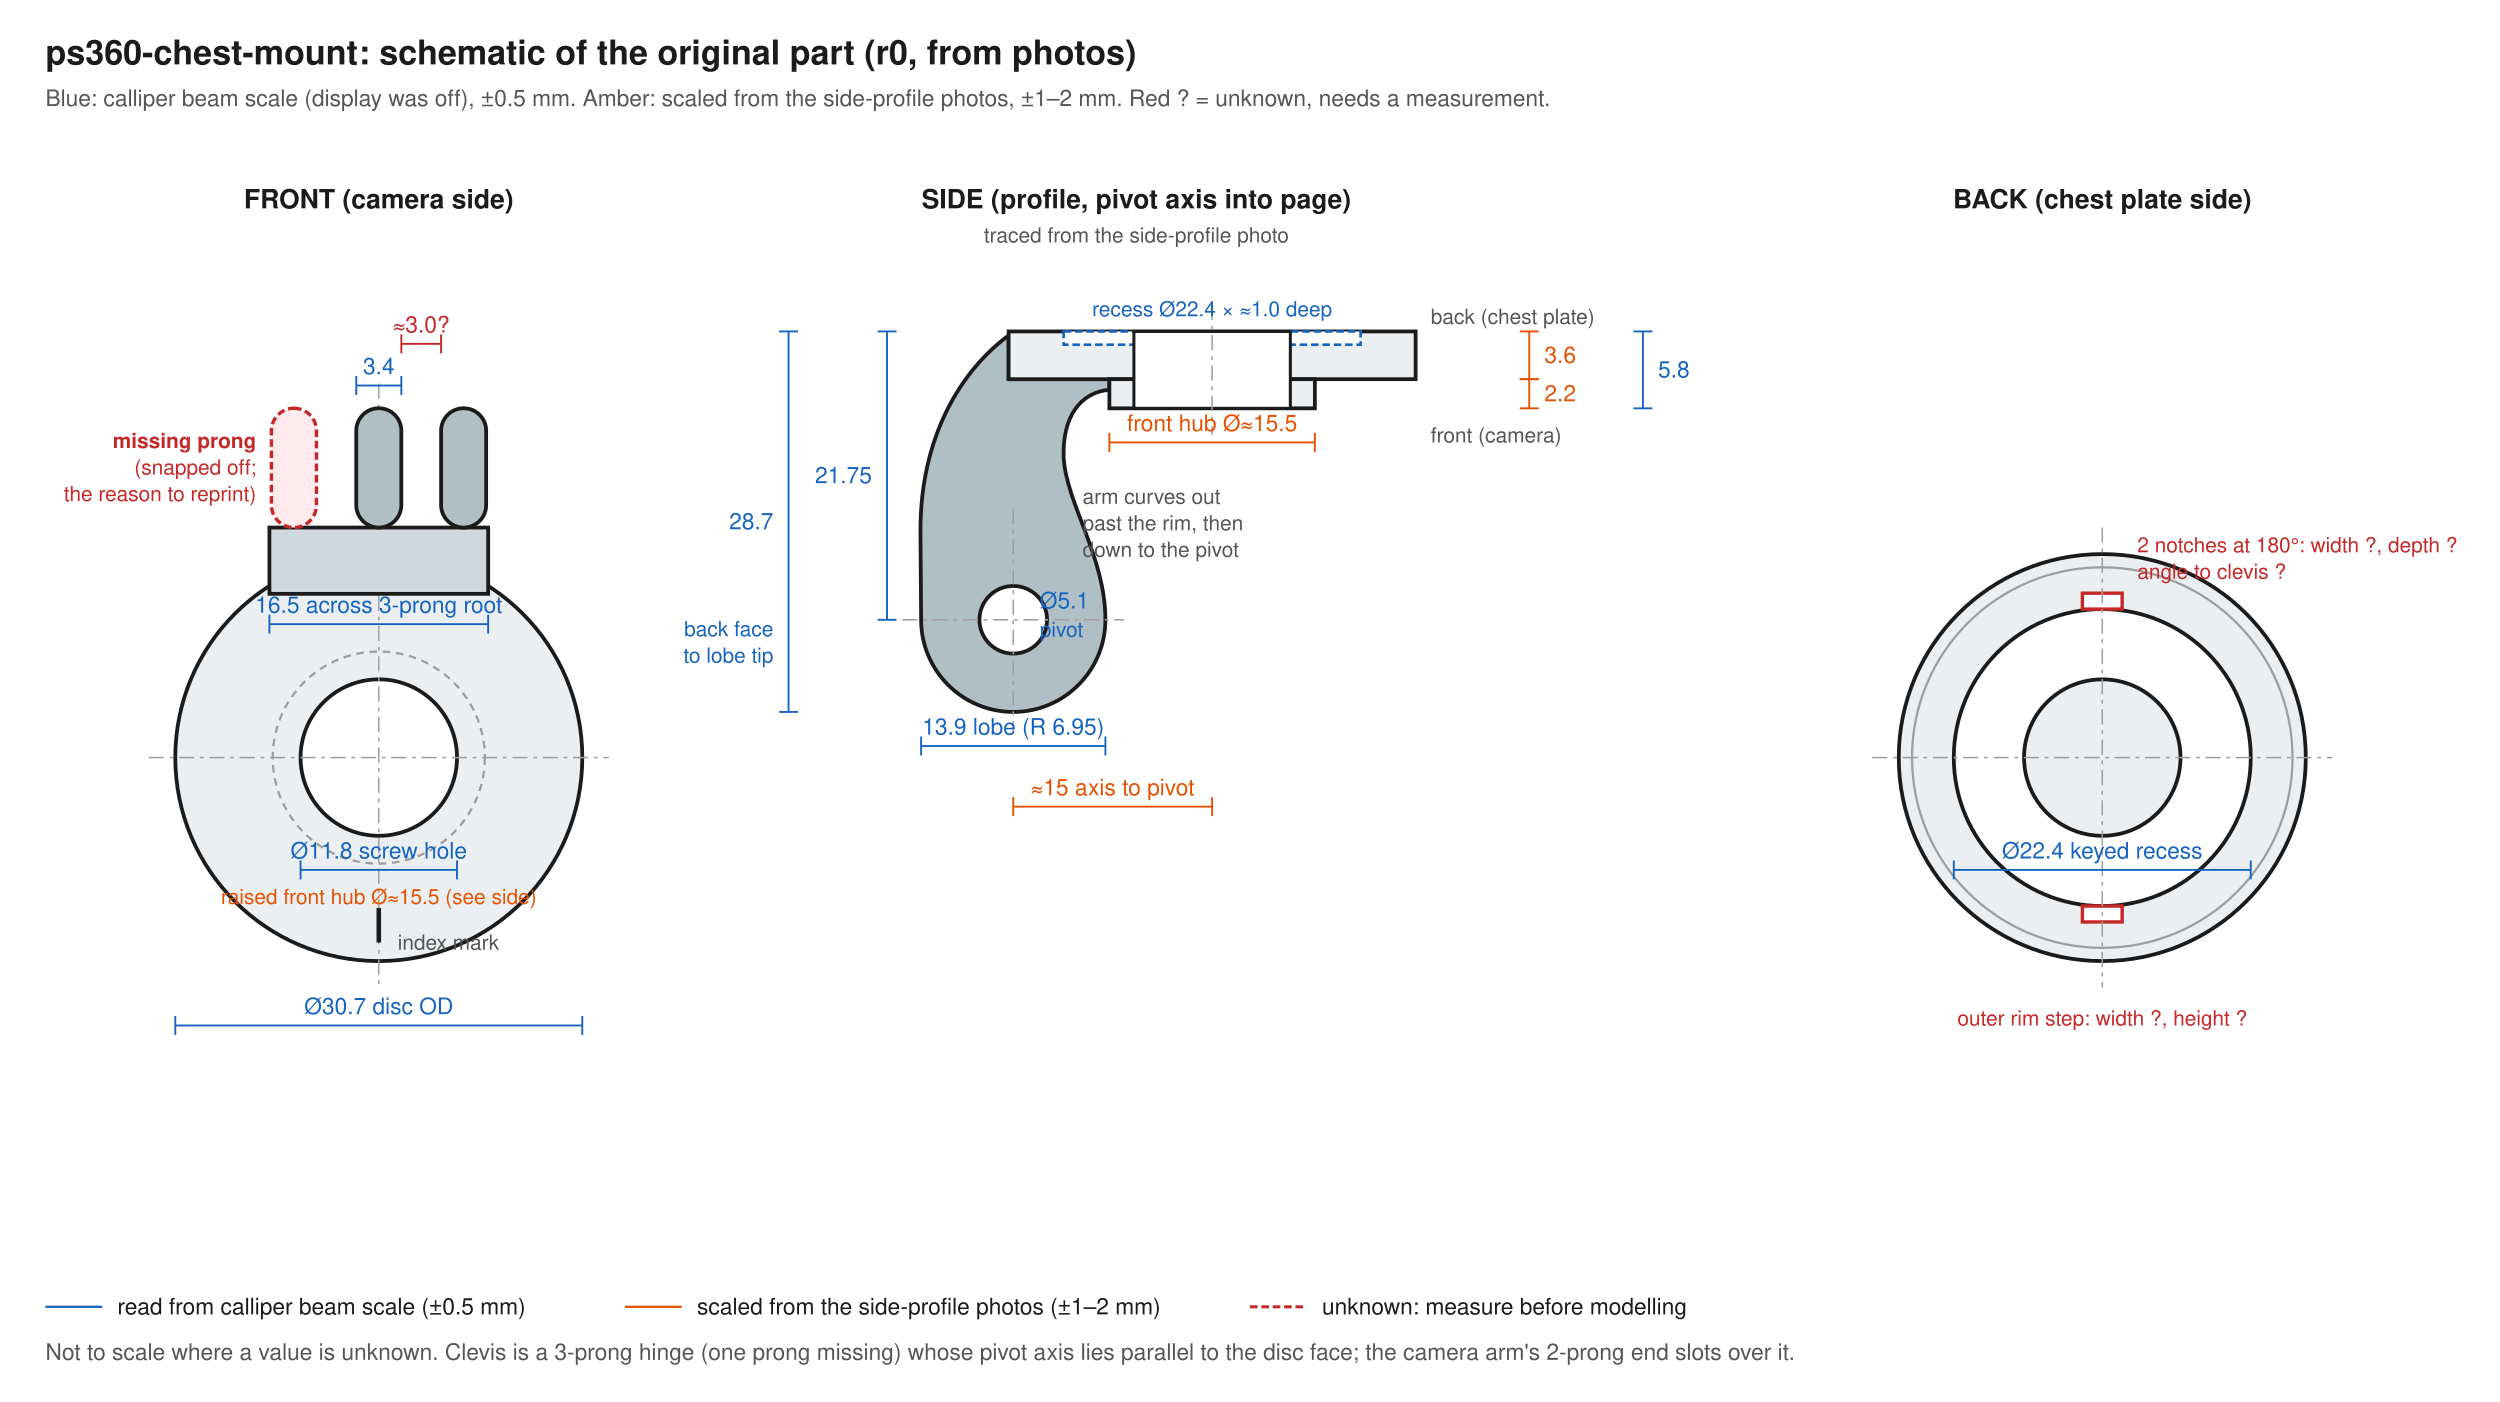
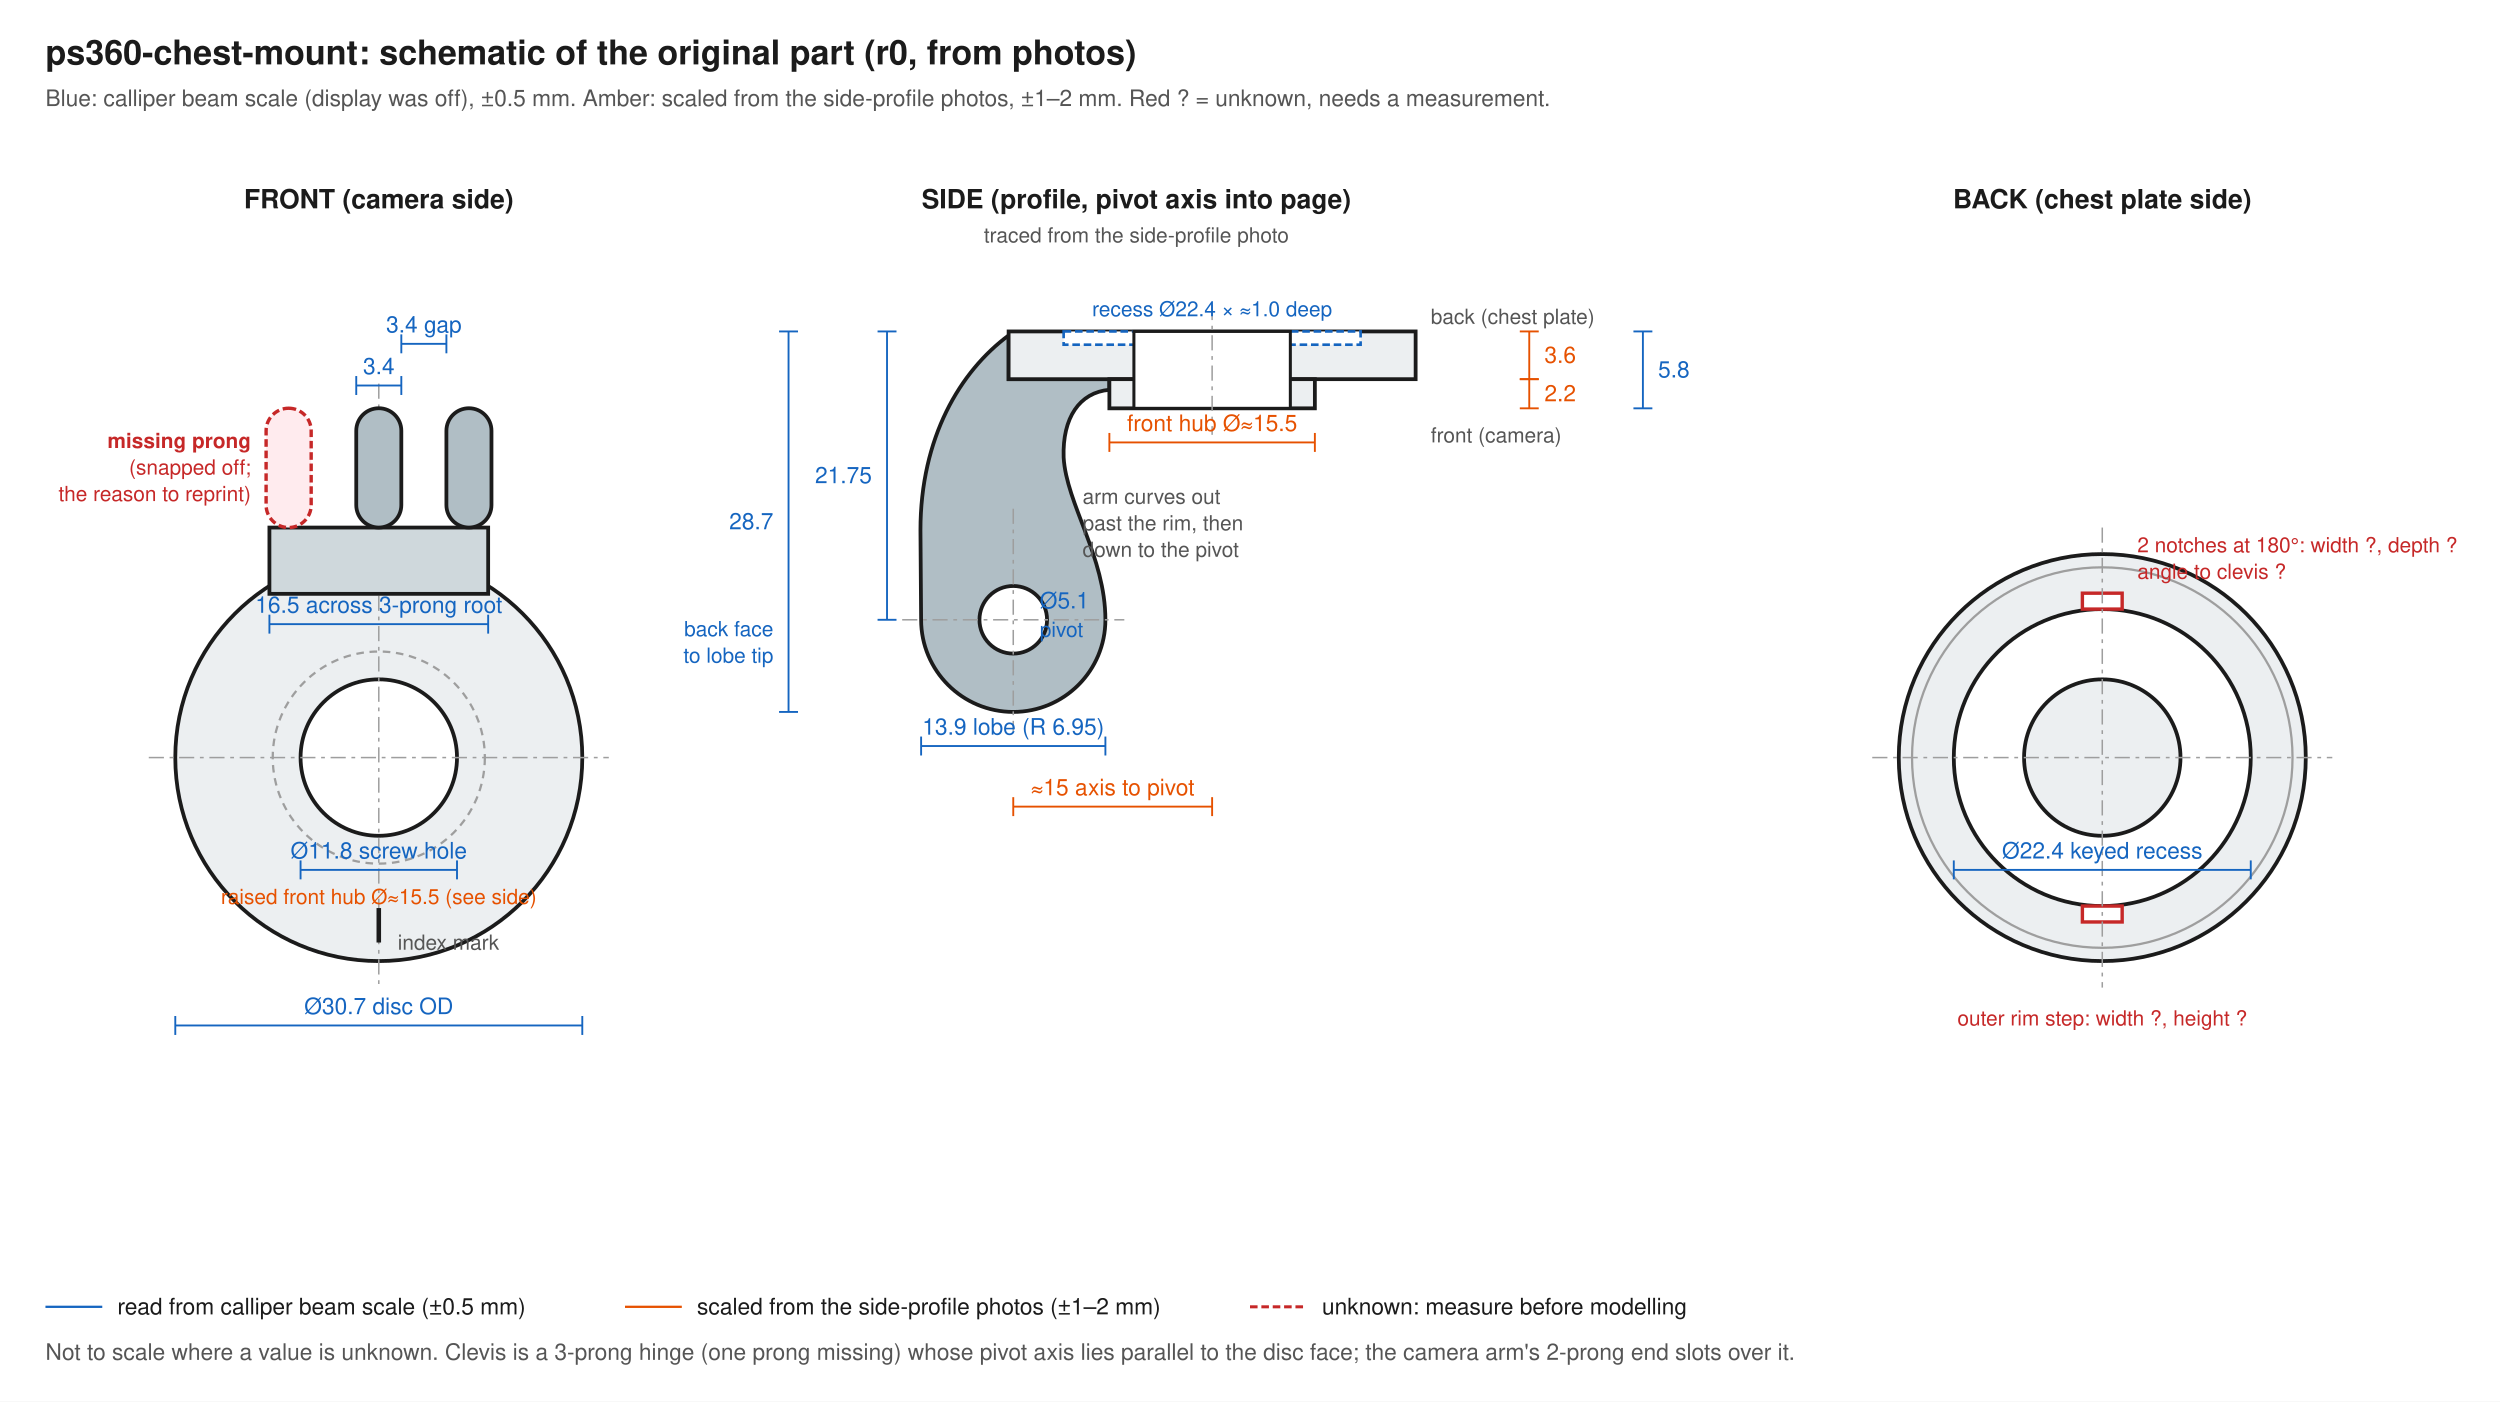
<svg xmlns="http://www.w3.org/2000/svg" width="1320" height="740" viewBox="0 0 1320 740" font-family="Helvetica, Arial, sans-serif">
  <rect width="1320" height="740" fill="white" />
  <text x="24" y="34" fill="#1b1b1b" font-size="18" text-anchor="start" font-weight="bold">ps360-chest-mount: schematic of the original part (r0, from photos)</text>
  <text x="24" y="56" fill="#555" font-size="12" text-anchor="start" font-weight="normal">Blue: calliper beam scale (display was off), ±0.5 mm. Amber: scaled from the side-profile photos, ±1–2 mm. Red ? = unknown, needs a measurement.</text>
  <text x="200" y="110" fill="#1b1b1b" font-size="14" text-anchor="middle" font-weight="bold">FRONT (camera side)</text>
  <circle cx="200" cy="400" r="107.45" fill="#eceff1" stroke="#1b1b1b" stroke-width="2" />
  <circle cx="200" cy="400" r="56.0" fill="none" stroke="#9e9e9e" stroke-width="1.2" stroke-dasharray="4 3" />
  <circle cx="200" cy="400" r="41.3" fill="white" stroke="#1b1b1b" stroke-width="2" />
  <line x1="78.55" y1="400" x2="321.45" y2="400" stroke="#9e9e9e" stroke-width="0.8" stroke-dasharray="8 3 2 3" />
  <line x1="200" y1="202.55" x2="200" y2="521.45" stroke="#9e9e9e" stroke-width="0.8" stroke-dasharray="8 3 2 3" />
  <rect x="198.8" y="479.45" width="2.4" height="18.2" fill="#1b1b1b" />
  <text x="210" y="501.45" fill="#555" font-size="11" text-anchor="start" font-weight="normal">index mark</text>
  <rect x="142.25" y="278.55" width="115.5" height="35" fill="#cfd8dc" stroke="#1b1b1b" stroke-width="2" />
-   <rect x="143.3" y="215.55" width="23.8" height="63" rx="11.9" fill="#ffebee" stroke="#c62828" stroke-width="1.8" stroke-dasharray="4 2" />
+   <rect x="140.5" y="215.55" width="23.8" height="63" rx="11.9" fill="#ffebee" stroke="#c62828" stroke-width="1.8" stroke-dasharray="4 2" />
  <rect x="188.1" y="215.55" width="23.8" height="63" rx="11.9" fill="#b0bec5" stroke="#1b1b1b" stroke-width="2" />
-   <rect x="232.9" y="215.55" width="23.8" height="63" rx="11.9" fill="#b0bec5" stroke="#1b1b1b" stroke-width="2" />
-   <text x="135.3" y="236.55" fill="#c62828" font-size="11" text-anchor="end" font-weight="bold">missing prong</text>
-   <text x="135.3" y="250.55" fill="#c62828" font-size="11" text-anchor="end" font-weight="normal">(snapped off;</text>
-   <text x="135.3" y="264.55" fill="#c62828" font-size="11" text-anchor="end" font-weight="normal">the reason to reprint)</text>
+   <rect x="235.7" y="215.55" width="23.8" height="63" rx="11.9" fill="#b0bec5" stroke="#1b1b1b" stroke-width="2" />
+   <text x="132.5" y="236.55" fill="#c62828" font-size="11" text-anchor="end" font-weight="bold">missing prong</text>
+   <text x="132.5" y="250.55" fill="#c62828" font-size="11" text-anchor="end" font-weight="normal">(snapped off;</text>
+   <text x="132.5" y="264.55" fill="#c62828" font-size="11" text-anchor="end" font-weight="normal">the reason to reprint)</text>
  <line x1="92.55" y1="541.45" x2="307.45" y2="541.45" stroke="#1565c0" stroke-width="1" />
  <line x1="92.55" y1="536.45" x2="92.55" y2="546.45" stroke="#1565c0" stroke-width="1" />
  <line x1="307.45" y1="536.45" x2="307.45" y2="546.45" stroke="#1565c0" stroke-width="1" />
  <text x="200.0" y="535.45" fill="#1565c0" font-size="12" text-anchor="middle" font-weight="normal">Ø30.7 disc OD</text>
  <line x1="158.7" y1="459.3" x2="241.3" y2="459.3" stroke="#1565c0" stroke-width="1" />
  <line x1="158.7" y1="454.3" x2="158.7" y2="464.3" stroke="#1565c0" stroke-width="1" />
  <line x1="241.3" y1="454.3" x2="241.3" y2="464.3" stroke="#1565c0" stroke-width="1" />
  <text x="200.0" y="453.3" fill="#1565c0" font-size="12" text-anchor="middle" font-weight="normal">Ø11.8 screw hole</text>
  <line x1="142.25" y1="329.55" x2="257.75" y2="329.55" stroke="#1565c0" stroke-width="1" />
  <line x1="142.25" y1="324.55" x2="142.25" y2="334.55" stroke="#1565c0" stroke-width="1" />
  <line x1="257.75" y1="324.55" x2="257.75" y2="334.55" stroke="#1565c0" stroke-width="1" />
  <text x="200.0" y="323.55" fill="#1565c0" font-size="12" text-anchor="middle" font-weight="normal">16.5 across 3-prong root</text>
  <line x1="188.1" y1="203.55" x2="211.9" y2="203.55" stroke="#1565c0" stroke-width="1" />
  <line x1="188.1" y1="198.55" x2="188.1" y2="208.55" stroke="#1565c0" stroke-width="1" />
  <line x1="211.9" y1="198.55" x2="211.9" y2="208.55" stroke="#1565c0" stroke-width="1" />
-   <text x="200" y="197.55" fill="#1565c0" font-size="12" text-anchor="middle" font-weight="normal">3.4</text>
-   <line x1="211.9" y1="181.55" x2="232.9" y2="181.55" stroke="#c62828" stroke-width="1" />
-   <line x1="211.9" y1="176.55" x2="211.9" y2="186.55" stroke="#c62828" stroke-width="1" />
-   <line x1="232.9" y1="176.55" x2="232.9" y2="186.55" stroke="#c62828" stroke-width="1" />
-   <text x="222.4" y="175.55" fill="#c62828" font-size="12" text-anchor="middle" font-weight="normal">≈3.0?</text>
+   <text x="200.0" y="197.55" fill="#1565c0" font-size="12" text-anchor="middle" font-weight="normal">3.4</text>
+   <line x1="211.9" y1="181.55" x2="235.7" y2="181.55" stroke="#1565c0" stroke-width="1" />
+   <line x1="211.9" y1="176.55" x2="211.9" y2="186.55" stroke="#1565c0" stroke-width="1" />
+   <line x1="235.7" y1="176.55" x2="235.7" y2="186.55" stroke="#1565c0" stroke-width="1" />
+   <text x="223.8" y="175.55" fill="#1565c0" font-size="12" text-anchor="middle" font-weight="normal">3.4 gap</text>
  <text x="200" y="477.3" fill="#e65100" font-size="11" text-anchor="middle" font-weight="normal">raised front hub Ø≈15.5 (see side)</text>
  <text x="600" y="110" fill="#1b1b1b" font-size="14" text-anchor="middle" font-weight="bold">SIDE (profile, pivot axis into page)</text>
  <text x="600" y="128" fill="#555" font-size="11" text-anchor="middle" font-weight="normal">traced from the side-profile photo</text>
  <path d="M532.55 177.1 C507 196 486 231 486 280 L486.35 327.25 A48.65 48.65 0 0 0 583.65 327.25 C583.65 294 563 266 561.6 241.5 C560.9 220.5 570 207.2 585.75 205.8 L585.75 200.2 L532.55 200.2 Z" fill="#b0bec5" stroke="#1b1b1b" stroke-width="2" />
  <circle cx="535.0" cy="327.25" r="17.85" fill="white" stroke="#1b1b1b" stroke-width="2" />
  <rect x="532.55" y="175" width="214.9" height="25.2" fill="#eceff1" stroke="#1b1b1b" stroke-width="2" />
  <rect x="585.75" y="200.2" width="108.5" height="15.4" fill="#eceff1" stroke="#1b1b1b" stroke-width="2" />
  <rect x="561.6" y="175" width="156.8" height="7.0" fill="white" stroke="#1565c0" stroke-width="1.4" stroke-dasharray="4 2" />
  <rect x="598.7" y="175" width="82.6" height="40.6" fill="white" stroke="#1b1b1b" stroke-width="1.6" />
  <line x1="640" y1="161" x2="640" y2="229.6" stroke="#9e9e9e" stroke-width="0.8" stroke-dasharray="8 3 2 3" />
  <line x1="476.35" y1="327.25" x2="593.65" y2="327.25" stroke="#9e9e9e" stroke-width="0.8" stroke-dasharray="8 3 2 3" />
  <line x1="535.0" y1="268.6" x2="535.0" y2="385.9" stroke="#9e9e9e" stroke-width="0.8" stroke-dasharray="8 3 2 3" />
  <text x="755.45" y="171" fill="#555" font-size="11" text-anchor="start" font-weight="normal">back (chest plate)</text>
  <text x="755.45" y="233.6" fill="#555" font-size="11" text-anchor="start" font-weight="normal">front (camera)</text>
  <line x1="867.45" y1="175" x2="867.45" y2="215.6" stroke="#1565c0" stroke-width="1" />
  <line x1="862.45" y1="175" x2="872.45" y2="175" stroke="#1565c0" stroke-width="1" />
  <line x1="862.45" y1="215.6" x2="872.45" y2="215.6" stroke="#1565c0" stroke-width="1" />
  <text x="875.45" y="199.3" fill="#1565c0" font-size="12" text-anchor="start" font-weight="normal">5.8</text>
  <line x1="807.45" y1="175" x2="807.45" y2="200.2" stroke="#e65100" stroke-width="1" />
  <line x1="802.45" y1="175" x2="812.45" y2="175" stroke="#e65100" stroke-width="1" />
  <line x1="802.45" y1="200.2" x2="812.45" y2="200.2" stroke="#e65100" stroke-width="1" />
  <text x="815.45" y="191.6" fill="#e65100" font-size="12" text-anchor="start" font-weight="normal">3.6</text>
  <line x1="807.45" y1="200.2" x2="807.45" y2="215.6" stroke="#e65100" stroke-width="1" />
  <line x1="802.45" y1="200.2" x2="812.45" y2="200.2" stroke="#e65100" stroke-width="1" />
  <line x1="802.45" y1="215.6" x2="812.45" y2="215.6" stroke="#e65100" stroke-width="1" />
  <text x="815.45" y="211.9" fill="#e65100" font-size="12" text-anchor="start" font-weight="normal">2.2</text>
  <text x="724.4" y="196.0" fill="#1565c0" font-size="13" text-anchor="middle" font-weight="normal" />
  <text x="640" y="167" fill="#1565c0" font-size="11" text-anchor="middle" font-weight="normal">recess Ø22.4 × ≈1.0 deep</text>
  <line x1="585.75" y1="233.6" x2="694.25" y2="233.6" stroke="#e65100" stroke-width="1" />
  <line x1="585.75" y1="228.6" x2="585.75" y2="238.6" stroke="#e65100" stroke-width="1" />
  <line x1="694.25" y1="228.6" x2="694.25" y2="238.6" stroke="#e65100" stroke-width="1" />
  <text x="640.0" y="227.6" fill="#e65100" font-size="12" text-anchor="middle" font-weight="normal">front hub Ø≈15.5</text>
  <line x1="535.0" y1="425.9" x2="640" y2="425.9" stroke="#e65100" stroke-width="1" />
  <line x1="535.0" y1="420.9" x2="535.0" y2="430.9" stroke="#e65100" stroke-width="1" />
  <line x1="640" y1="420.9" x2="640" y2="430.9" stroke="#e65100" stroke-width="1" />
  <text x="587.5" y="419.9" fill="#e65100" font-size="12" text-anchor="middle" font-weight="normal">≈15 axis to pivot</text>
  <line x1="468.35" y1="175" x2="468.35" y2="327.25" stroke="#1565c0" stroke-width="1" />
  <line x1="463.35" y1="175" x2="473.35" y2="175" stroke="#1565c0" stroke-width="1" />
  <line x1="463.35" y1="327.25" x2="473.35" y2="327.25" stroke="#1565c0" stroke-width="1" />
  <text x="460.35" y="255.125" fill="#1565c0" font-size="12" text-anchor="end" font-weight="normal">21.75</text>
  <line x1="416.35" y1="175" x2="416.35" y2="375.9" stroke="#1565c0" stroke-width="1" />
  <line x1="411.35" y1="175" x2="421.35" y2="175" stroke="#1565c0" stroke-width="1" />
  <line x1="411.35" y1="375.9" x2="421.35" y2="375.9" stroke="#1565c0" stroke-width="1" />
  <text x="408.35" y="279.45" fill="#1565c0" font-size="12" text-anchor="end" font-weight="normal">28.7</text>
  <text x="408.35" y="335.9" fill="#1565c0" font-size="11" text-anchor="end" font-weight="normal">back face</text>
  <text x="408.35" y="349.9" fill="#1565c0" font-size="11" text-anchor="end" font-weight="normal">to lobe tip</text>
  <text x="549.0" y="321.25" fill="#1565c0" font-size="12" text-anchor="start" font-weight="normal">Ø5.1</text>
  <text x="549.0" y="336.25" fill="#1565c0" font-size="11" text-anchor="start" font-weight="normal">pivot</text>
  <line x1="486.35" y1="393.9" x2="583.65" y2="393.9" stroke="#1565c0" stroke-width="1" />
  <line x1="486.35" y1="388.9" x2="486.35" y2="398.9" stroke="#1565c0" stroke-width="1" />
  <line x1="583.65" y1="388.9" x2="583.65" y2="398.9" stroke="#1565c0" stroke-width="1" />
  <text x="535.0" y="387.9" fill="#1565c0" font-size="12" text-anchor="middle" font-weight="normal">13.9 lobe (R 6.95)</text>
  <text x="571.6" y="266" fill="#555" font-size="11" text-anchor="start" font-weight="normal">arm curves out</text>
  <text x="571.6" y="280" fill="#555" font-size="11" text-anchor="start" font-weight="normal">past the rim, then</text>
  <text x="571.6" y="294" fill="#555" font-size="11" text-anchor="start" font-weight="normal">down to the pivot</text>
  <text x="1110" y="110" fill="#1b1b1b" font-size="14" text-anchor="middle" font-weight="bold">BACK (chest plate side)</text>
  <circle cx="1110" cy="400" r="107.45" fill="#eceff1" stroke="#1b1b1b" stroke-width="2" />
  <circle cx="1110" cy="400" r="100.45" fill="none" stroke="#9e9e9e" stroke-width="1.2" />
  <circle cx="1110" cy="400" r="78.4" fill="white" stroke="#1b1b1b" stroke-width="2" />
  <rect x="1099.5" y="313.2" width="21" height="8.4" fill="white" stroke="#c62828" stroke-width="1.8" />
  <rect x="1099.5" y="478.4" width="21" height="8.4" fill="white" stroke="#c62828" stroke-width="1.8" />
  <circle cx="1110" cy="400" r="41.3" fill="#eceff1" stroke="#1b1b1b" stroke-width="2" />
  <line x1="988.55" y1="400" x2="1231.45" y2="400" stroke="#9e9e9e" stroke-width="0.8" stroke-dasharray="8 3 2 3" />
  <line x1="1110" y1="278.55" x2="1110" y2="521.45" stroke="#9e9e9e" stroke-width="0.8" stroke-dasharray="8 3 2 3" />
  <line x1="1031.6" y1="459.3" x2="1188.4" y2="459.3" stroke="#1565c0" stroke-width="1" />
  <line x1="1031.6" y1="454.3" x2="1031.6" y2="464.3" stroke="#1565c0" stroke-width="1" />
  <line x1="1188.4" y1="454.3" x2="1188.4" y2="464.3" stroke="#1565c0" stroke-width="1" />
  <text x="1110.0" y="453.3" fill="#1565c0" font-size="12" text-anchor="middle" font-weight="normal">Ø22.4 keyed recess</text>
  <text x="1128.5" y="291.6" fill="#c62828" font-size="11" text-anchor="start" font-weight="normal">2 notches at 180°: width ?, depth ?</text>
  <text x="1128.5" y="305.6" fill="#c62828" font-size="11" text-anchor="start" font-weight="normal">angle to clevis ?</text>
  <text x="1110" y="541.45" fill="#c62828" font-size="11" text-anchor="middle" font-weight="normal">outer rim step: width ?, height ?</text>
  <line x1="24" y1="690" x2="54" y2="690" stroke="#1565c0" stroke-width="1.2" />
  <text x="62" y="694" fill="#1b1b1b" font-size="12" text-anchor="start" font-weight="normal">read from calliper beam scale (±0.5 mm)</text>
  <line x1="330" y1="690" x2="360" y2="690" stroke="#e65100" stroke-width="1.2" />
  <text x="368" y="694" fill="#1b1b1b" font-size="12" text-anchor="start" font-weight="normal">scaled from the side-profile photos (±1–2 mm)</text>
  <line x1="660" y1="690" x2="690" y2="690" stroke="#c62828" stroke-width="1.6" stroke-dasharray="4 2" />
  <text x="698" y="694" fill="#1b1b1b" font-size="12" text-anchor="start" font-weight="normal">unknown: measure before modelling</text>
  <text x="24" y="718" fill="#555" font-size="12" text-anchor="start" font-weight="normal">Not to scale where a value is unknown. Clevis is a 3-prong hinge (one prong missing) whose pivot axis lies parallel to the disc face; the camera arm's 2-prong end slots over it.</text>
</svg>
